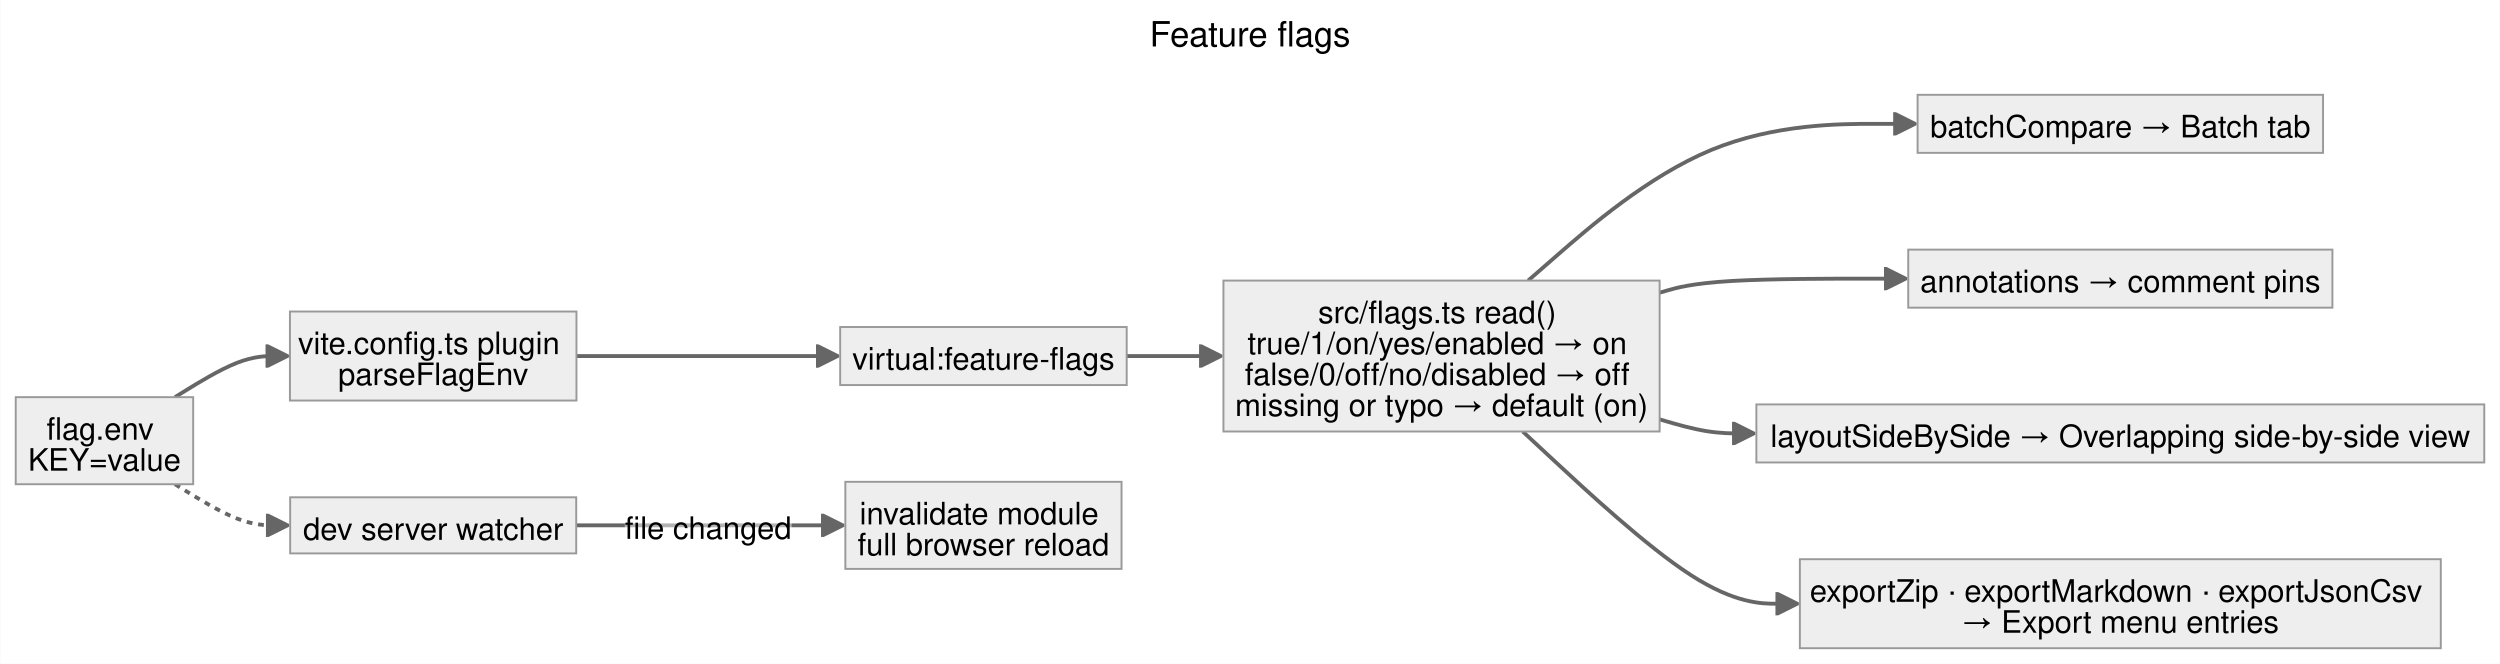
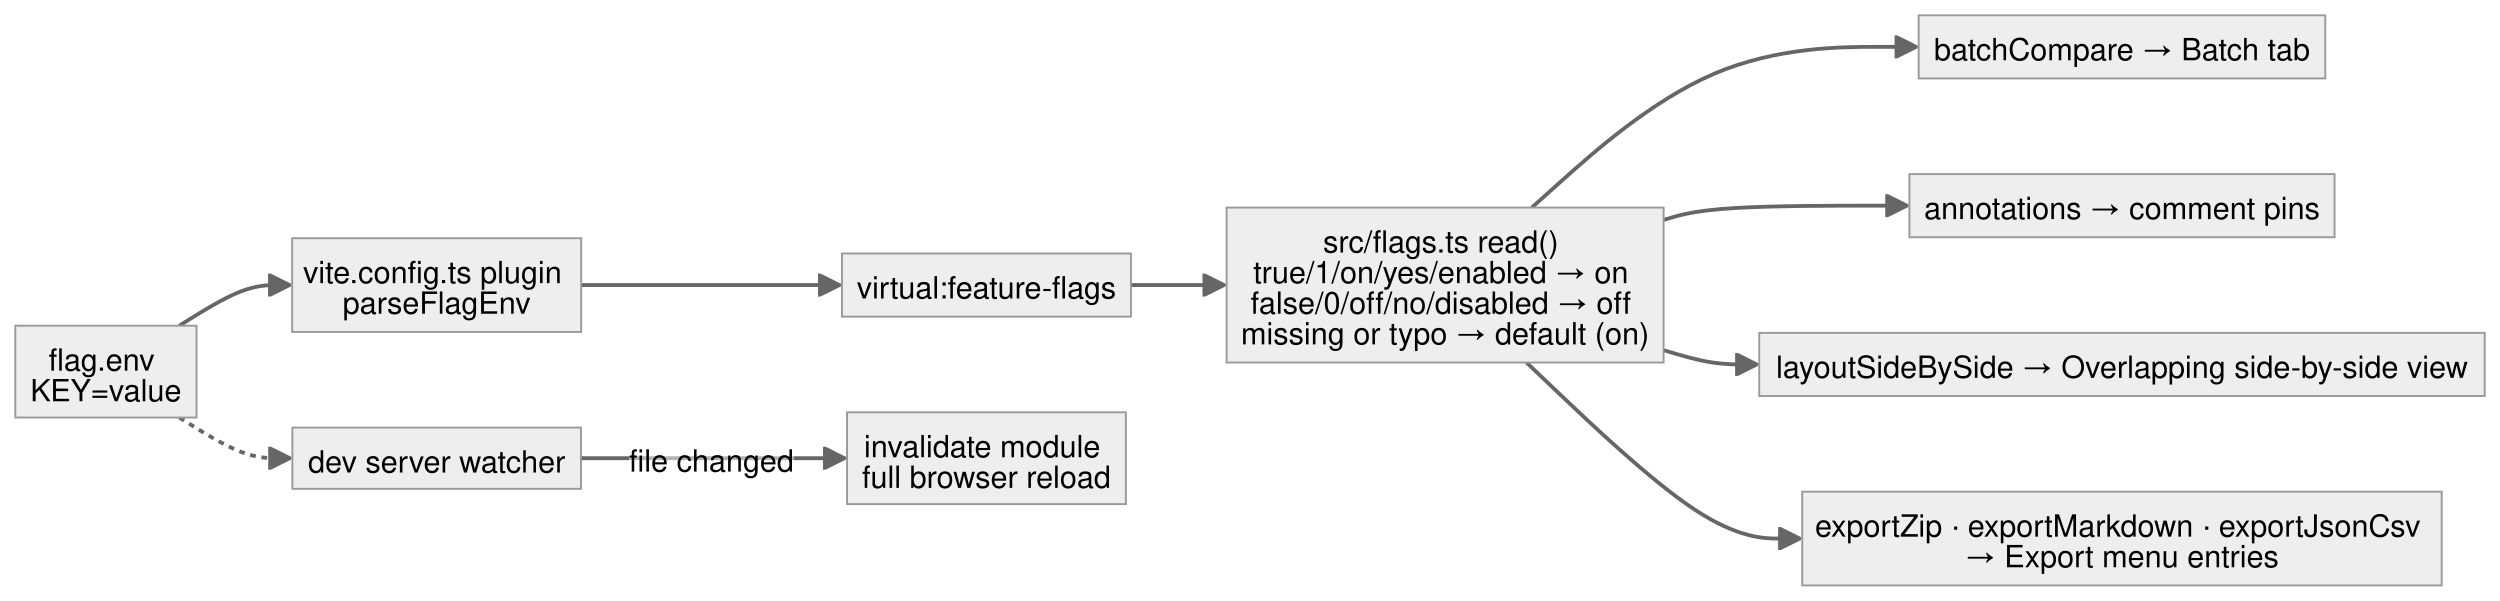
- <svg xmlns="http://www.w3.org/2000/svg" aria-roledescription="flowchart-v2" role="graphics-document document" viewBox="-8 -49 1291.75 343" width="1292" height="343" id="arch2">
-   <rect x="-8" y="-49" width="1291.75" height="343" fill="#ffffff" />
+ <svg xmlns="http://www.w3.org/2000/svg" id="arch2" width="1306.75" height="314" viewBox="-8 -8 1306.75 314" role="graphics-document document" aria-roledescription="flowchart-v2">
+   <rect x="-8" y="-8" width="1306.75" height="314" fill="#ffffff" />
  <style>#arch2{font-family:Helvetica,Arial,sans-serif;font-size:16px;fill:#000000;}#arch2 .error-icon{fill:#552222;}#arch2 .error-text{fill:#552222;stroke:#552222;}#arch2 .edge-thickness-normal{stroke-width:2px;}#arch2 .edge-thickness-thick{stroke-width:3.5px;}#arch2 .edge-pattern-solid{stroke-dasharray:0;}#arch2 .edge-pattern-dashed{stroke-dasharray:3;}#arch2 .edge-pattern-dotted{stroke-dasharray:2;}#arch2 .marker{fill:#666;stroke:#666;}#arch2 .marker.cross{stroke:#666;}#arch2 svg{font-family:Helvetica,Arial,sans-serif;font-size:16px;}#arch2 .label{font-family:Helvetica,Arial,sans-serif;color:#000000;}#arch2 .cluster-label text{fill:#333;}#arch2 .cluster-label span,#arch2 p{color:#333;}#arch2 .label text,#arch2 span,#arch2 p{fill:#000000;color:#000000;}#arch2 .node rect,#arch2 .node circle,#arch2 .node ellipse,#arch2 .node polygon,#arch2 .node path{fill:#eee;stroke:#999;stroke-width:1px;}#arch2 .flowchart-label text{text-anchor:middle;}#arch2 .node .katex path{fill:#000;stroke:#000;stroke-width:1px;}#arch2 .node .label{text-align:center;}#arch2 .node.clickable{cursor:pointer;}#arch2 .arrowheadPath{fill:#333333;}#arch2 .edgePath .path{stroke:#666;stroke-width:2.0px;}#arch2 .flowchart-link{stroke:#666;fill:none;}#arch2 .edgeLabel{background-color:white;text-align:center;}#arch2 .edgeLabel rect{opacity:0.5;background-color:white;fill:white;}#arch2 .labelBkg{background-color:rgba(255, 255, 255, 0.5);}#arch2 .cluster rect{fill:hsl(0, 0%, 98.922%);stroke:#707070;stroke-width:1px;}#arch2 .cluster text{fill:#333;}#arch2 .cluster span,#arch2 p{color:#333;}#arch2 div.mermaidTooltip{position:absolute;text-align:center;max-width:200px;padding:2px;font-family:Helvetica,Arial,sans-serif;font-size:12px;background:hsl(-160, 0%, 93.333%);border:1px solid #707070;border-radius:2px;pointer-events:none;z-index:100;}#arch2 .flowchartTitleText{text-anchor:middle;font-size:18px;fill:#000000;}#arch2 :root{--mermaid-font-family:Helvetica,Arial,sans-serif;}</style>
  <g>
-     <marker orient="auto" markerHeight="12" markerWidth="12" markerUnits="userSpaceOnUse" refY="5" refX="6" viewBox="0 0 10 10" class="marker flowchart" id="arch2_flowchart-pointEnd">
-       <path style="stroke-width: 1; stroke-dasharray: 1, 0;" class="arrowMarkerPath" d="M 0 0 L 10 5 L 0 10 z" />
-     </marker>
-     <marker orient="auto" markerHeight="12" markerWidth="12" markerUnits="userSpaceOnUse" refY="5" refX="4.5" viewBox="0 0 10 10" class="marker flowchart" id="arch2_flowchart-pointStart">
-       <path style="stroke-width: 1; stroke-dasharray: 1, 0;" class="arrowMarkerPath" d="M 0 5 L 10 10 L 10 0 z" />
-     </marker>
-     <marker orient="auto" markerHeight="11" markerWidth="11" markerUnits="userSpaceOnUse" refY="5" refX="11" viewBox="0 0 10 10" class="marker flowchart" id="arch2_flowchart-circleEnd">
-       <circle style="stroke-width: 1; stroke-dasharray: 1, 0;" class="arrowMarkerPath" r="5" cy="5" cx="5" />
-     </marker>
-     <marker orient="auto" markerHeight="11" markerWidth="11" markerUnits="userSpaceOnUse" refY="5" refX="-1" viewBox="0 0 10 10" class="marker flowchart" id="arch2_flowchart-circleStart">
-       <circle style="stroke-width: 1; stroke-dasharray: 1, 0;" class="arrowMarkerPath" r="5" cy="5" cx="5" />
-     </marker>
-     <marker orient="auto" markerHeight="11" markerWidth="11" markerUnits="userSpaceOnUse" refY="5.2" refX="12" viewBox="0 0 11 11" class="marker cross flowchart" id="arch2_flowchart-crossEnd">
-       <path style="stroke-width: 2; stroke-dasharray: 1, 0;" class="arrowMarkerPath" d="M 1,1 l 9,9 M 10,1 l -9,9" />
-     </marker>
-     <marker orient="auto" markerHeight="11" markerWidth="11" markerUnits="userSpaceOnUse" refY="5.2" refX="-1" viewBox="0 0 11 11" class="marker cross flowchart" id="arch2_flowchart-crossStart">
-       <path style="stroke-width: 2; stroke-dasharray: 1, 0;" class="arrowMarkerPath" d="M 1,1 l 9,9 M 10,1 l -9,9" />
+     <marker id="arch2_flowchart-pointEnd" class="marker flowchart" viewBox="0 0 10 10" refX="6" refY="5" markerUnits="userSpaceOnUse" markerWidth="12" markerHeight="12" orient="auto">
+       <path d="M 0 0 L 10 5 L 0 10 z" class="arrowMarkerPath" style="stroke-width: 1; stroke-dasharray: 1, 0;" />
+     </marker>
+     <marker id="arch2_flowchart-pointStart" class="marker flowchart" viewBox="0 0 10 10" refX="4.5" refY="5" markerUnits="userSpaceOnUse" markerWidth="12" markerHeight="12" orient="auto">
+       <path d="M 0 5 L 10 10 L 10 0 z" class="arrowMarkerPath" style="stroke-width: 1; stroke-dasharray: 1, 0;" />
+     </marker>
+     <marker id="arch2_flowchart-circleEnd" class="marker flowchart" viewBox="0 0 10 10" refX="11" refY="5" markerUnits="userSpaceOnUse" markerWidth="11" markerHeight="11" orient="auto">
+       <circle cx="5" cy="5" r="5" class="arrowMarkerPath" style="stroke-width: 1; stroke-dasharray: 1, 0;" />
+     </marker>
+     <marker id="arch2_flowchart-circleStart" class="marker flowchart" viewBox="0 0 10 10" refX="-1" refY="5" markerUnits="userSpaceOnUse" markerWidth="11" markerHeight="11" orient="auto">
+       <circle cx="5" cy="5" r="5" class="arrowMarkerPath" style="stroke-width: 1; stroke-dasharray: 1, 0;" />
+     </marker>
+     <marker id="arch2_flowchart-crossEnd" class="marker cross flowchart" viewBox="0 0 11 11" refX="12" refY="5.2" markerUnits="userSpaceOnUse" markerWidth="11" markerHeight="11" orient="auto">
+       <path d="M 1,1 l 9,9 M 10,1 l -9,9" class="arrowMarkerPath" style="stroke-width: 2; stroke-dasharray: 1, 0;" />
+     </marker>
+     <marker id="arch2_flowchart-crossStart" class="marker cross flowchart" viewBox="0 0 11 11" refX="-1" refY="5.2" markerUnits="userSpaceOnUse" markerWidth="11" markerHeight="11" orient="auto">
+       <path d="M 1,1 l 9,9 M 10,1 l -9,9" class="arrowMarkerPath" style="stroke-width: 2; stroke-dasharray: 1, 0;" />
    </marker>
    <g class="root">
      <g class="clusters" />
      <g class="edgePaths">
-         <path marker-end="url(#arch2_flowchart-pointEnd)" style="fill:none;" class="edge-thickness-normal edge-pattern-solid flowchart-link LS-FE LE-VP" id="L-FE-VP-0" d="M82.295,156.25L88.031,152.708C93.767,149.167,105.239,142.083,114.258,138.542C123.278,135,129.844,135,133.128,135L136.411,135" />
-         <path marker-end="url(#arch2_flowchart-pointEnd)" style="fill:none;" class="edge-thickness-normal edge-pattern-solid flowchart-link LS-VP LE-VM" id="L-VP-VM-0" d="M289.789,135L301.147,135C312.505,135,335.221,135,357.054,135C378.887,135,399.836,135,410.311,135L420.786,135" />
-         <path marker-end="url(#arch2_flowchart-pointEnd)" style="fill:none;" class="edge-thickness-normal edge-pattern-solid flowchart-link LS-VM LE-FT" id="L-VM-FT-0" d="M574.148,135L578.315,135C582.482,135,590.815,135,598.265,135C605.715,135,612.282,135,615.565,135L618.848,135" />
-         <path marker-end="url(#arch2_flowchart-pointEnd)" style="fill:none;" class="edge-thickness-normal edge-pattern-solid flowchart-link LS-FT LE-G1" id="L-FT-G1-0" d="M781.615,96L797.108,82.5C812.6,69,843.585,42,876.248,28.5C908.91,15,943.251,15,960.421,15L977.591,15" />
-         <path marker-end="url(#arch2_flowchart-pointEnd)" style="fill:none;" class="edge-thickness-normal edge-pattern-solid flowchart-link LS-FT LE-G2" id="L-FT-G2-0" d="M849.57,102.262L853.737,101.051C857.904,99.841,866.237,97.421,886.767,96.21C907.297,95,940.024,95,956.387,95L972.751,95" />
-         <path marker-end="url(#arch2_flowchart-pointEnd)" style="fill:none;" class="edge-thickness-normal edge-pattern-solid flowchart-link LS-FT LE-G3" id="L-FT-G3-0" d="M849.57,167.738L853.737,168.949C857.904,170.159,866.237,172.579,873.687,173.79C881.137,175,887.704,175,890.987,175L894.27,175" />
-         <path marker-end="url(#arch2_flowchart-pointEnd)" style="fill:none;" class="edge-thickness-normal edge-pattern-solid flowchart-link LS-FT LE-G4" id="L-FT-G4-0" d="M778.818,174L794.777,188.833C810.736,203.667,842.653,233.333,865.64,248.167C888.628,263,902.685,263,909.714,263L916.743,263" />
-         <path marker-end="url(#arch2_flowchart-pointEnd)" style="fill:none;stroke-width:2px;stroke-dasharray:3;" class="edge-thickness-normal edge-pattern-dotted flowchart-link LS-FE LE-W" id="L-FE-W-0" d="M82.295,201.25L88.031,204.792C93.767,208.333,105.239,215.417,114.279,218.958C123.318,222.5,129.925,222.5,133.229,222.5L136.532,222.5" />
-         <path marker-end="url(#arch2_flowchart-pointEnd)" style="fill:none;" class="edge-thickness-normal edge-pattern-solid flowchart-link LS-W LE-INV" id="L-W-INV-0" d="M289.668,222.5L301.046,222.5C312.424,222.5,335.181,222.5,357.478,222.5C379.775,222.5,401.613,222.5,412.531,222.5L423.45,222.5" />
+         <path d="M85.732,162.25L91.395,158.708C97.058,155.167,108.385,148.083,117.331,144.542C126.278,141,132.844,141,136.128,141L139.411,141" id="L-FE-VP-0" class=" edge-thickness-normal edge-pattern-solid flowchart-link LS-FE LE-VP" style="fill:none;" marker-end="url(#arch2_flowchart-pointEnd)" />
+         <path d="M295.789,141L307.147,141C318.505,141,341.221,141,363.054,141C384.887,141,405.836,141,416.311,141L426.786,141" id="L-VP-VM-0" class=" edge-thickness-normal edge-pattern-solid flowchart-link LS-VP LE-VM" style="fill:none;" marker-end="url(#arch2_flowchart-pointEnd)" />
+         <path d="M583.148,141L587.315,141C591.482,141,599.815,141,607.265,141C614.715,141,621.282,141,624.565,141L627.848,141" id="L-VM-FT-0" class=" edge-thickness-normal edge-pattern-solid flowchart-link LS-VM LE-FT" style="fill:none;" marker-end="url(#arch2_flowchart-pointEnd)" />
+         <path d="M792.645,100.5L808.299,86.5C823.953,72.5,855.262,44.5,888.086,30.5C920.91,16.5,955.251,16.5,972.421,16.5L989.591,16.5" id="L-FT-G1-0" class=" edge-thickness-normal edge-pattern-solid flowchart-link LS-FT LE-G1" style="fill:none;" marker-end="url(#arch2_flowchart-pointEnd)" />
+         <path d="M861.57,106.953L865.737,105.711C869.904,104.468,878.237,101.984,898.767,100.742C919.297,99.5,952.024,99.5,968.387,99.5L984.751,99.5" id="L-FT-G2-0" class=" edge-thickness-normal edge-pattern-solid flowchart-link LS-FT LE-G2" style="fill:none;" marker-end="url(#arch2_flowchart-pointEnd)" />
+         <path d="M861.57,175.047L865.737,176.289C869.904,177.532,878.237,180.016,885.687,181.258C893.137,182.5,899.704,182.5,902.987,182.5L906.27,182.5" id="L-FT-G3-0" class=" edge-thickness-normal edge-pattern-solid flowchart-link LS-FT LE-G3" style="fill:none;" marker-end="url(#arch2_flowchart-pointEnd)" />
+         <path d="M789.911,181.5L806.021,196.833C822.131,212.167,854.35,242.833,877.489,258.167C900.628,273.5,914.685,273.5,921.714,273.5L928.743,273.5" id="L-FT-G4-0" class=" edge-thickness-normal edge-pattern-solid flowchart-link LS-FT LE-G4" style="fill:none;" marker-end="url(#arch2_flowchart-pointEnd)" />
+         <path d="M85.732,210.25L91.395,213.792C97.058,217.333,108.385,224.417,117.351,227.958C126.318,231.5,132.925,231.5,136.229,231.5L139.532,231.5" id="L-FE-W-0" class=" edge-thickness-normal edge-pattern-dotted flowchart-link LS-FE LE-W" style="fill:none;stroke-width:2px;stroke-dasharray:3;" marker-end="url(#arch2_flowchart-pointEnd)" />
+         <path d="M295.668,231.5L307.046,231.5C318.424,231.5,341.181,231.5,363.478,231.5C385.775,231.5,407.613,231.5,418.531,231.5L429.45,231.5" id="L-W-INV-0" class=" edge-thickness-normal edge-pattern-solid flowchart-link LS-W LE-INV" style="fill:none;" marker-end="url(#arch2_flowchart-pointEnd)" />
      </g>
      <g class="edgeLabels">
        <g class="edgeLabel">
-           <g transform="translate(0, 0)" class="label">
-             <rect height="0" width="0" ry="0" rx="0" />
-             <text style="">
-               <tspan class="row" x="0" dy="1em" xml:space="preserve" />
-             </text>
-           </g>
-         </g>
-         <g class="edgeLabel">
-           <g transform="translate(0, 0)" class="label">
-             <rect height="0" width="0" ry="0" rx="0" />
-             <text style="">
-               <tspan class="row" x="0" dy="1em" xml:space="preserve" />
-             </text>
-           </g>
-         </g>
-         <g class="edgeLabel">
-           <g transform="translate(0, 0)" class="label">
-             <rect height="0" width="0" ry="0" rx="0" />
-             <text style="">
-               <tspan class="row" x="0" dy="1em" xml:space="preserve" />
-             </text>
-           </g>
-         </g>
-         <g class="edgeLabel">
-           <g transform="translate(0, 0)" class="label">
-             <rect height="0" width="0" ry="0" rx="0" />
-             <text style="">
-               <tspan class="row" x="0" dy="1em" xml:space="preserve" />
-             </text>
-           </g>
-         </g>
-         <g class="edgeLabel">
-           <g transform="translate(0, 0)" class="label">
-             <rect height="0" width="0" ry="0" rx="0" />
-             <text style="">
-               <tspan class="row" x="0" dy="1em" xml:space="preserve" />
-             </text>
-           </g>
-         </g>
-         <g class="edgeLabel">
-           <g transform="translate(0, 0)" class="label">
-             <rect height="0" width="0" ry="0" rx="0" />
-             <text style="">
-               <tspan class="row" x="0" dy="1em" xml:space="preserve" />
-             </text>
-           </g>
-         </g>
-         <g class="edgeLabel">
-           <g transform="translate(0, 0)" class="label">
-             <rect height="0" width="0" ry="0" rx="0" />
-             <text style="">
-               <tspan class="row" x="0" dy="1em" xml:space="preserve" />
-             </text>
-           </g>
-         </g>
-         <g class="edgeLabel">
-           <g transform="translate(0, 0)" class="label">
-             <rect height="0" width="0" ry="0" rx="0" />
-             <text style="">
-               <tspan class="row" x="0" dy="1em" xml:space="preserve" />
-             </text>
-           </g>
-         </g>
-         <g transform="translate(357.9375, 222.5)" class="edgeLabel">
-           <g transform="translate(-43.14844, -9)" class="label">
-             <rect height="18.396" width="86.213" ry="0" rx="0" />
-             <text style="">
-               <tspan class="row" x="0" dy="1em" xml:space="preserve">file changed</tspan>
+           <g class="label" transform="translate(0, 0)">
+             <rect rx="0" ry="0" width="0" height="0" />
+             <text style="">
+               <tspan xml:space="preserve" dy="1em" x="0" class="row" />
+             </text>
+           </g>
+         </g>
+         <g class="edgeLabel">
+           <g class="label" transform="translate(0, 0)">
+             <rect rx="0" ry="0" width="0" height="0" />
+             <text style="">
+               <tspan xml:space="preserve" dy="1em" x="0" class="row" />
+             </text>
+           </g>
+         </g>
+         <g class="edgeLabel">
+           <g class="label" transform="translate(0, 0)">
+             <rect rx="0" ry="0" width="0" height="0" />
+             <text style="">
+               <tspan xml:space="preserve" dy="1em" x="0" class="row" />
+             </text>
+           </g>
+         </g>
+         <g class="edgeLabel">
+           <g class="label" transform="translate(0, 0)">
+             <rect rx="0" ry="0" width="0" height="0" />
+             <text style="">
+               <tspan xml:space="preserve" dy="1em" x="0" class="row" />
+             </text>
+           </g>
+         </g>
+         <g class="edgeLabel">
+           <g class="label" transform="translate(0, 0)">
+             <rect rx="0" ry="0" width="0" height="0" />
+             <text style="">
+               <tspan xml:space="preserve" dy="1em" x="0" class="row" />
+             </text>
+           </g>
+         </g>
+         <g class="edgeLabel">
+           <g class="label" transform="translate(0, 0)">
+             <rect rx="0" ry="0" width="0" height="0" />
+             <text style="">
+               <tspan xml:space="preserve" dy="1em" x="0" class="row" />
+             </text>
+           </g>
+         </g>
+         <g class="edgeLabel">
+           <g class="label" transform="translate(0, 0)">
+             <rect rx="0" ry="0" width="0" height="0" />
+             <text style="">
+               <tspan xml:space="preserve" dy="1em" x="0" class="row" />
+             </text>
+           </g>
+         </g>
+         <g class="edgeLabel">
+           <g class="label" transform="translate(0, 0)">
+             <rect rx="0" ry="0" width="0" height="0" />
+             <text style="">
+               <tspan xml:space="preserve" dy="1em" x="0" class="row" />
+             </text>
+           </g>
+         </g>
+         <g class="edgeLabel" transform="translate(363.9375, 231.5)">
+           <g class="label" transform="translate(-43.14844, -9)">
+             <rect rx="0" ry="0" width="86.297" height="18" />
+             <text style="">
+               <tspan xml:space="preserve" dy="1em" x="0" class="row">file changed</tspan>
            </text>
          </g>
        </g>
      </g>
      <g class="nodes">
-         <g transform="translate(45.85547, 178.75)" data-id="FE" data-node="true" id="flowchart-FE-94" class="node default default flowchart-label">
-           <rect height="45" width="91.711" y="-22.5" x="-45.855" ry="0" rx="0" style="" class="basic label-container" />
-           <g transform="translate(0, -16.5)" style="" class="label">
-             <rect />
-             <text style="">
-               <tspan class="row" x="0" dy="1em" xml:space="preserve">flag.env</tspan>
-               <tspan class="row" x="0" dy="1em" xml:space="preserve">KEY=value</tspan>
-             </text>
-           </g>
-         </g>
-         <g transform="translate(215.75, 135)" data-id="VP" data-node="true" id="flowchart-VP-95" class="node default default flowchart-label">
-           <rect height="46" width="148.078" y="-23" x="-74.039" ry="0" rx="0" style="" class="basic label-container" />
-           <g transform="translate(0, -17)" style="" class="label">
-             <rect />
-             <text style="">
-               <tspan class="row" x="0" dy="1em" xml:space="preserve">vite.config.ts plugin</tspan>
-               <tspan class="row" x="0" dy="1em" xml:space="preserve">parseFlagEnv</tspan>
-             </text>
-           </g>
-         </g>
-         <g transform="translate(500.1172, 135)" data-id="VM" data-node="true" id="flowchart-VM-97" class="node default default flowchart-label">
-           <rect height="30" width="148.062" y="-15" x="-74.031" ry="0" rx="0" style="" class="basic label-container" />
-           <g transform="translate(0, -9)" style="" class="label">
-             <rect />
-             <text style="">
-               <tspan class="row" x="0" dy="1em" xml:space="preserve">virtual:feature-flags</tspan>
-             </text>
-           </g>
-         </g>
-         <g transform="translate(736.8594, 135)" data-id="FT" data-node="true" id="flowchart-FT-99" class="node default default flowchart-label">
-           <rect height="78" width="225.422" y="-39" x="-112.711" ry="0" rx="0" style="" class="basic label-container" />
-           <g transform="translate(0, -33)" style="" class="label">
-             <rect />
-             <text style="">
-               <tspan class="row" x="0" dy="1em" xml:space="preserve">src/flags.ts read()</tspan>
-               <tspan class="row" x="0" dy="1em" xml:space="preserve">true/1/on/yes/enabled → on</tspan>
-               <tspan class="row" x="0" dy="1em" xml:space="preserve">false/0/off/no/disabled → off</tspan>
-               <tspan class="row" x="0" dy="1em" xml:space="preserve">missing or typo → default (on)</tspan>
-             </text>
-           </g>
-         </g>
-         <g transform="translate(1087.66, 15)" data-id="G1" data-node="true" id="flowchart-G1-101" class="node default default flowchart-label">
-           <rect height="30" width="209.539" y="-15" x="-104.77" ry="0" rx="0" style="" class="basic label-container" />
-           <g transform="translate(0, -9)" style="" class="label">
-             <rect />
-             <text style="">
-               <tspan class="row" x="0" dy="1em" xml:space="preserve">batchCompare → Batch tab</tspan>
-             </text>
-           </g>
-         </g>
-         <g transform="translate(1087.66, 95)" data-id="G2" data-node="true" id="flowchart-G2-103" class="node default default flowchart-label">
-           <rect height="30" width="219.219" y="-15" x="-109.609" ry="0" rx="0" style="" class="basic label-container" />
-           <g transform="translate(0, -9)" style="" class="label">
-             <rect />
-             <text style="">
-               <tspan class="row" x="0" dy="1em" xml:space="preserve">annotations → comment pins</tspan>
-             </text>
-           </g>
-         </g>
-         <g transform="translate(1087.66, 175)" data-id="G3" data-node="true" id="flowchart-G3-105" class="node default default flowchart-label">
-           <rect height="30" width="376.18" y="-15" x="-188.09" ry="0" rx="0" style="" class="basic label-container" />
-           <g transform="translate(0, -9)" style="" class="label">
-             <rect />
-             <text style="">
-               <tspan class="row" x="0" dy="1em" xml:space="preserve">layoutSideBySide → Overlapping side-by-side view</tspan>
-             </text>
-           </g>
-         </g>
-         <g transform="translate(1087.66, 263)" data-id="G4" data-node="true" id="flowchart-G4-107" class="node default default flowchart-label">
-           <rect height="46" width="331.234" y="-23" x="-165.617" ry="0" rx="0" style="" class="basic label-container" />
-           <g transform="translate(0, -17)" style="" class="label">
-             <rect />
-             <text style="">
-               <tspan class="row" x="0" dy="1em" xml:space="preserve">exportZip · exportMarkdown · exportJsonCsv</tspan>
-               <tspan class="row" x="0" dy="1em" xml:space="preserve">→ Export menu entries</tspan>
-             </text>
-           </g>
-         </g>
-         <g transform="translate(215.75, 222.5)" data-id="W" data-node="true" id="flowchart-W-109" class="node default default flowchart-label">
-           <rect height="29" width="147.836" y="-14.5" x="-73.918" ry="0" rx="0" style="" class="basic label-container" />
-           <g transform="translate(0, -8.5)" style="" class="label">
-             <rect />
-             <text style="">
-               <tspan class="row" x="0" dy="1em" xml:space="preserve">dev server watcher</tspan>
-             </text>
-           </g>
-         </g>
-         <g transform="translate(500.1172, 222.5)" data-id="INV" data-node="true" id="flowchart-INV-111" class="node default default flowchart-label">
-           <rect height="45" width="142.734" y="-22.5" x="-71.367" ry="0" rx="0" style="" class="basic label-container" />
-           <g transform="translate(0, -16.5)" style="" class="label">
-             <rect />
-             <text style="">
-               <tspan class="row" x="0" dy="1em" xml:space="preserve">invalidate module</tspan>
-               <tspan class="row" x="0" dy="1em" xml:space="preserve">full browser reload</tspan>
+         <g class="node default default flowchart-label" id="flowchart-FE-98" data-node="true" data-id="FE" transform="translate(47.35547, 186.25)">
+           <rect class="basic label-container" style="" rx="0" ry="0" x="-47.355" y="-24" width="94.711" height="48" />
+           <g class="label" style="" transform="translate(0, -16.5)">
+             <rect />
+             <text style="">
+               <tspan xml:space="preserve" dy="1em" x="0" class="row">flag.env</tspan>
+               <tspan xml:space="preserve" dy="1em" x="0" class="row">KEY=value</tspan>
+             </text>
+           </g>
+         </g>
+         <g class="node default default flowchart-label" id="flowchart-VP-99" data-node="true" data-id="VP" transform="translate(220.25, 141)">
+           <rect class="basic label-container" style="" rx="0" ry="0" x="-75.539" y="-24.5" width="151.078" height="49" />
+           <g class="label" style="" transform="translate(0, -17)">
+             <rect />
+             <text style="">
+               <tspan xml:space="preserve" dy="1em" x="0" class="row">vite.config.ts plugin</tspan>
+               <tspan xml:space="preserve" dy="1em" x="0" class="row">parseFlagEnv</tspan>
+             </text>
+           </g>
+         </g>
+         <g class="node default default flowchart-label" id="flowchart-VM-101" data-node="true" data-id="VM" transform="translate(507.6172, 141)">
+           <rect class="basic label-container" style="" rx="0" ry="0" x="-75.531" y="-16.5" width="151.062" height="33" />
+           <g class="label" style="" transform="translate(0, -9)">
+             <rect />
+             <text style="">
+               <tspan xml:space="preserve" dy="1em" x="0" class="row">virtual:feature-flags</tspan>
+             </text>
+           </g>
+         </g>
+         <g class="node default default flowchart-label" id="flowchart-FT-103" data-node="true" data-id="FT" transform="translate(747.3594, 141)">
+           <rect class="basic label-container" style="" rx="0" ry="0" x="-114.211" y="-40.5" width="228.422" height="81" />
+           <g class="label" style="" transform="translate(0, -33)">
+             <rect />
+             <text style="">
+               <tspan xml:space="preserve" dy="1em" x="0" class="row">src/flags.ts read()</tspan>
+               <tspan xml:space="preserve" dy="1em" x="0" class="row">true/1/on/yes/enabled → on</tspan>
+               <tspan xml:space="preserve" dy="1em" x="0" class="row">false/0/off/no/disabled → off</tspan>
+               <tspan xml:space="preserve" dy="1em" x="0" class="row">missing or typo → default (on)</tspan>
+             </text>
+           </g>
+         </g>
+         <g class="node default default flowchart-label" id="flowchart-G1-105" data-node="true" data-id="G1" transform="translate(1101.16, 16.5)">
+           <rect class="basic label-container" style="" rx="0" ry="0" x="-106.27" y="-16.5" width="212.539" height="33" />
+           <g class="label" style="" transform="translate(0, -9)">
+             <rect />
+             <text style="">
+               <tspan xml:space="preserve" dy="1em" x="0" class="row">batchCompare → Batch tab</tspan>
+             </text>
+           </g>
+         </g>
+         <g class="node default default flowchart-label" id="flowchart-G2-107" data-node="true" data-id="G2" transform="translate(1101.16, 99.5)">
+           <rect class="basic label-container" style="" rx="0" ry="0" x="-111.109" y="-16.5" width="222.219" height="33" />
+           <g class="label" style="" transform="translate(0, -9)">
+             <rect />
+             <text style="">
+               <tspan xml:space="preserve" dy="1em" x="0" class="row">annotations → comment pins</tspan>
+             </text>
+           </g>
+         </g>
+         <g class="node default default flowchart-label" id="flowchart-G3-109" data-node="true" data-id="G3" transform="translate(1101.16, 182.5)">
+           <rect class="basic label-container" style="" rx="0" ry="0" x="-189.59" y="-16.5" width="379.18" height="33" />
+           <g class="label" style="" transform="translate(0, -9)">
+             <rect />
+             <text style="">
+               <tspan xml:space="preserve" dy="1em" x="0" class="row">layoutSideBySide → Overlapping side-by-side view</tspan>
+             </text>
+           </g>
+         </g>
+         <g class="node default default flowchart-label" id="flowchart-G4-111" data-node="true" data-id="G4" transform="translate(1101.16, 273.5)">
+           <rect class="basic label-container" style="" rx="0" ry="0" x="-167.117" y="-24.5" width="334.234" height="49" />
+           <g class="label" style="" transform="translate(0, -17)">
+             <rect />
+             <text style="">
+               <tspan xml:space="preserve" dy="1em" x="0" class="row">exportZip · exportMarkdown · exportJsonCsv</tspan>
+               <tspan xml:space="preserve" dy="1em" x="0" class="row">→ Export menu entries</tspan>
+             </text>
+           </g>
+         </g>
+         <g class="node default default flowchart-label" id="flowchart-W-113" data-node="true" data-id="W" transform="translate(220.25, 231.5)">
+           <rect class="basic label-container" style="" rx="0" ry="0" x="-75.418" y="-16" width="150.836" height="32" />
+           <g class="label" style="" transform="translate(0, -8.5)">
+             <rect />
+             <text style="">
+               <tspan xml:space="preserve" dy="1em" x="0" class="row">dev server watcher</tspan>
+             </text>
+           </g>
+         </g>
+         <g class="node default default flowchart-label" id="flowchart-INV-115" data-node="true" data-id="INV" transform="translate(507.6172, 231.5)">
+           <rect class="basic label-container" style="" rx="0" ry="0" x="-72.867" y="-24" width="145.734" height="48" />
+           <g class="label" style="" transform="translate(0, -16.5)">
+             <rect />
+             <text style="">
+               <tspan xml:space="preserve" dy="1em" x="0" class="row">invalidate module</tspan>
+               <tspan xml:space="preserve" dy="1em" x="0" class="row">full browser reload</tspan>
            </text>
          </g>
        </g>
      </g>
    </g>
  </g>
-   <text class="flowchartTitleText" y="-25" x="637.875">Feature flags</text>
</svg>
